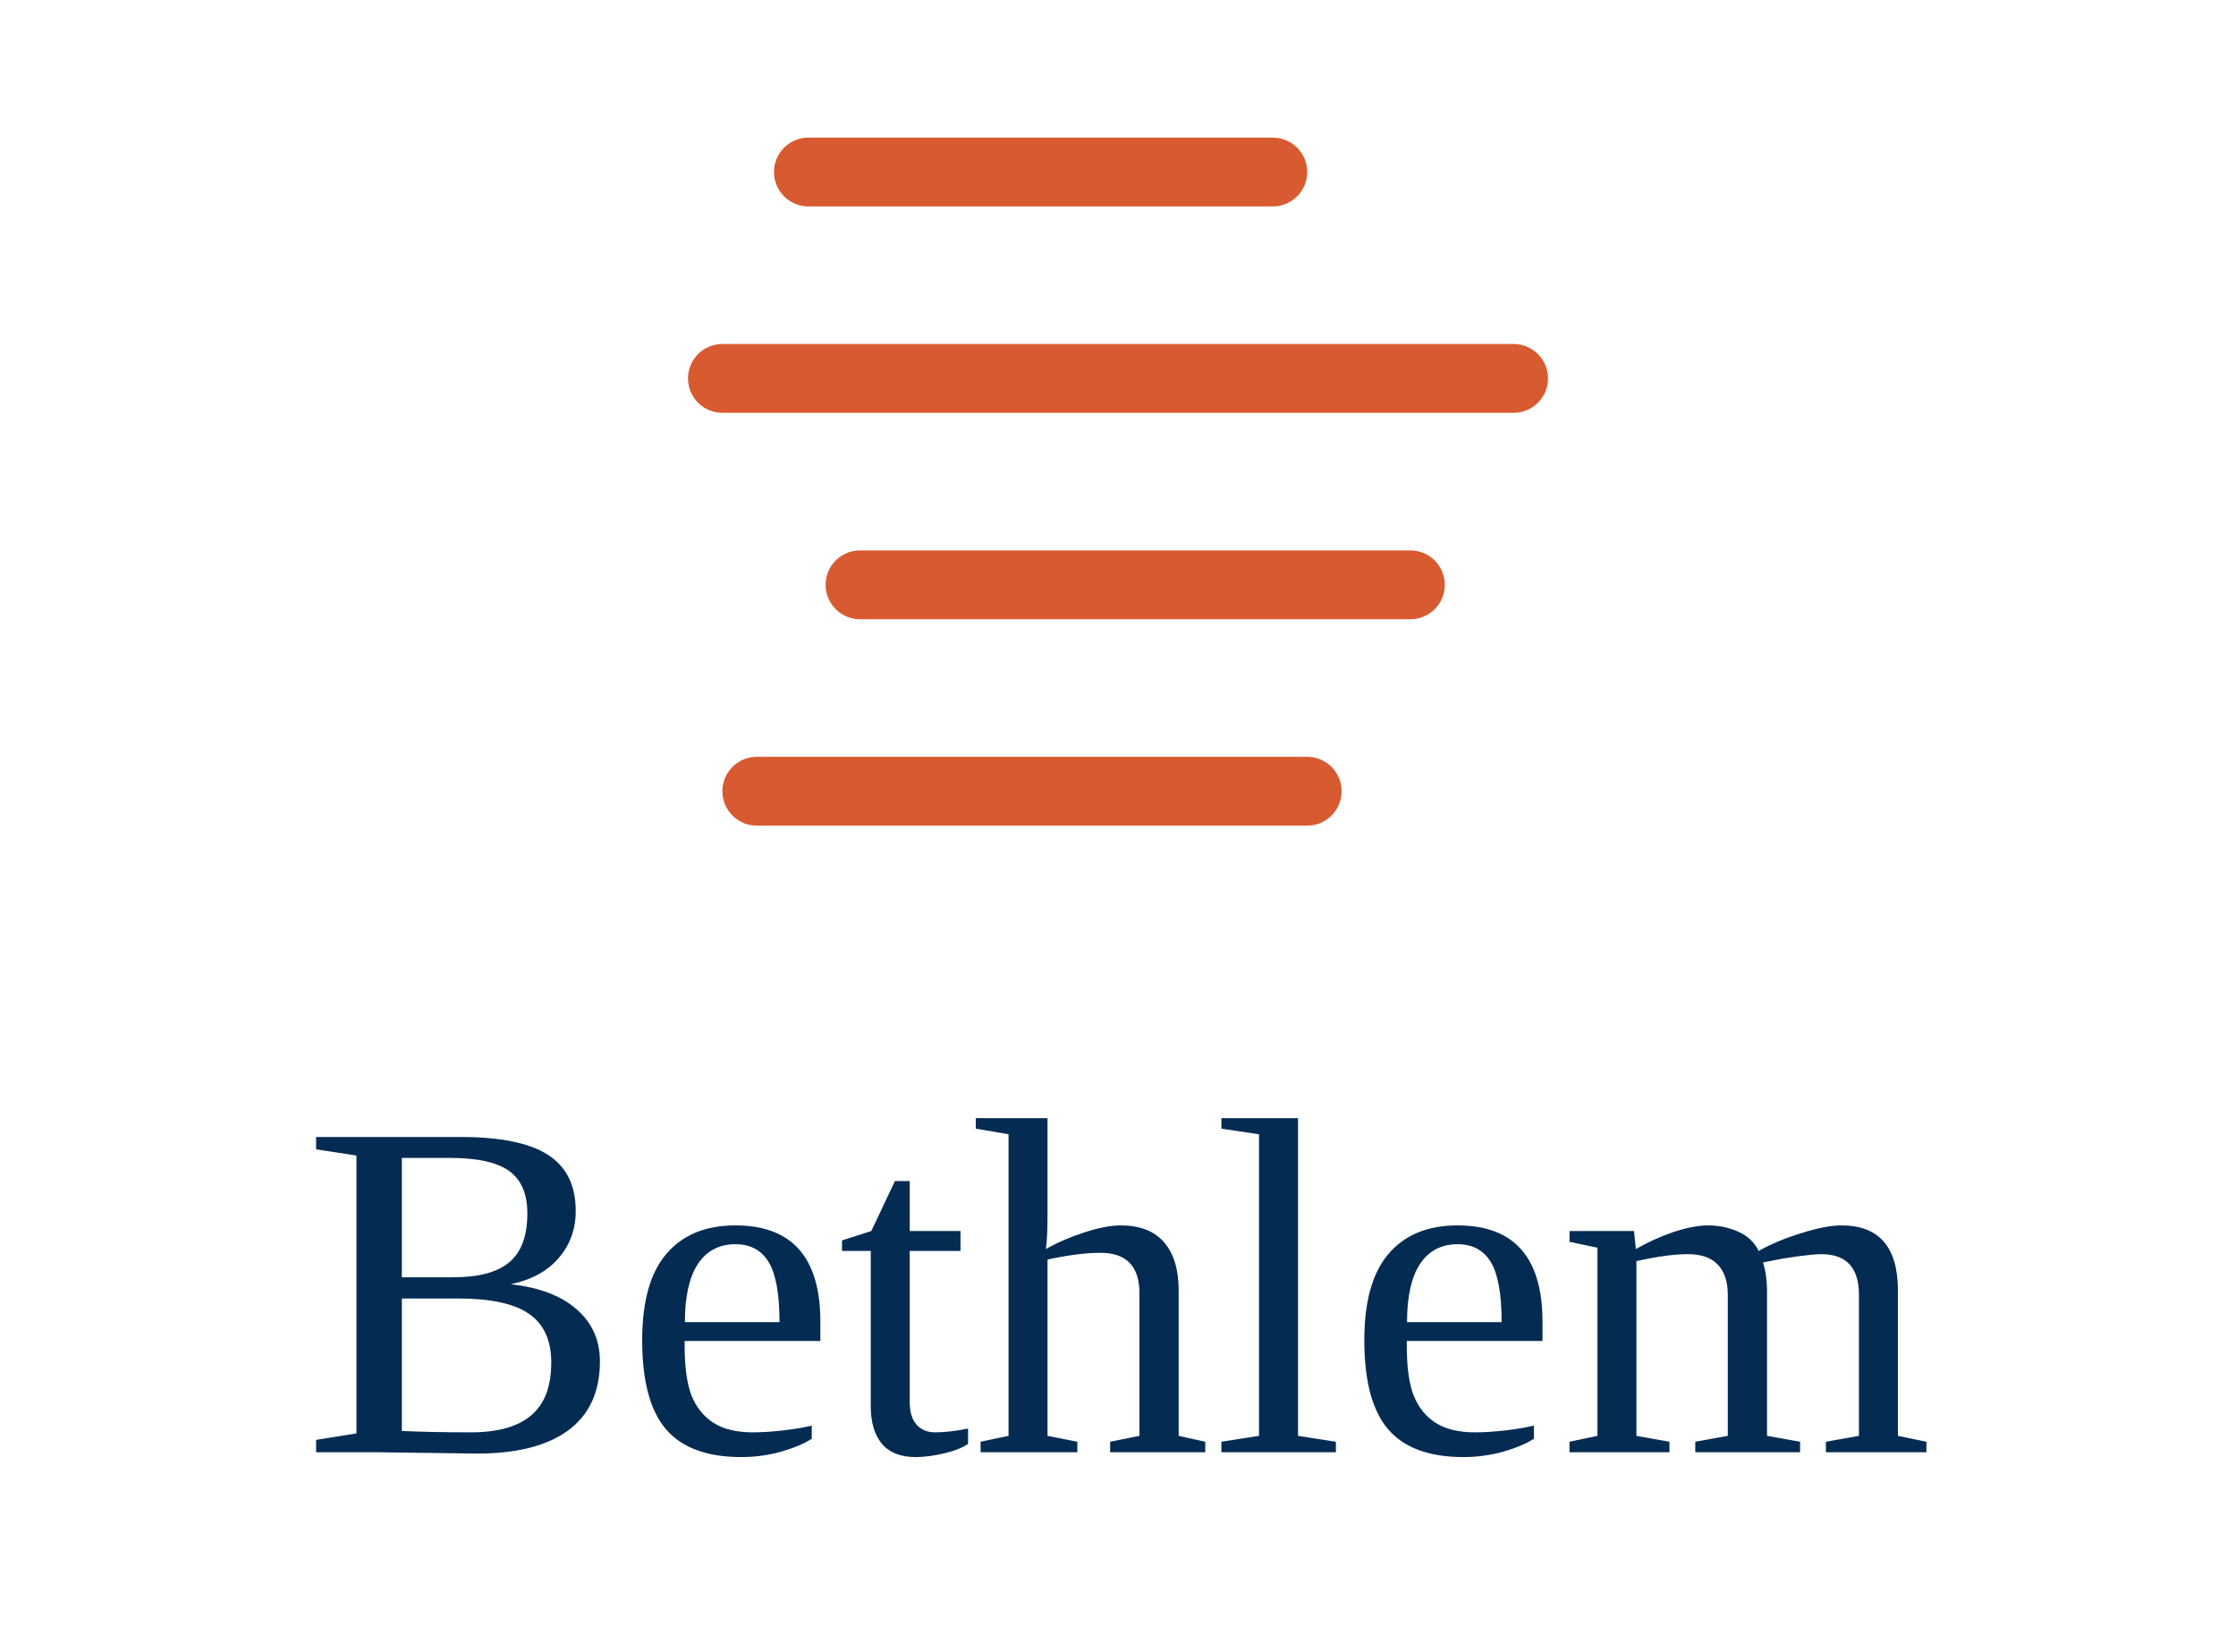
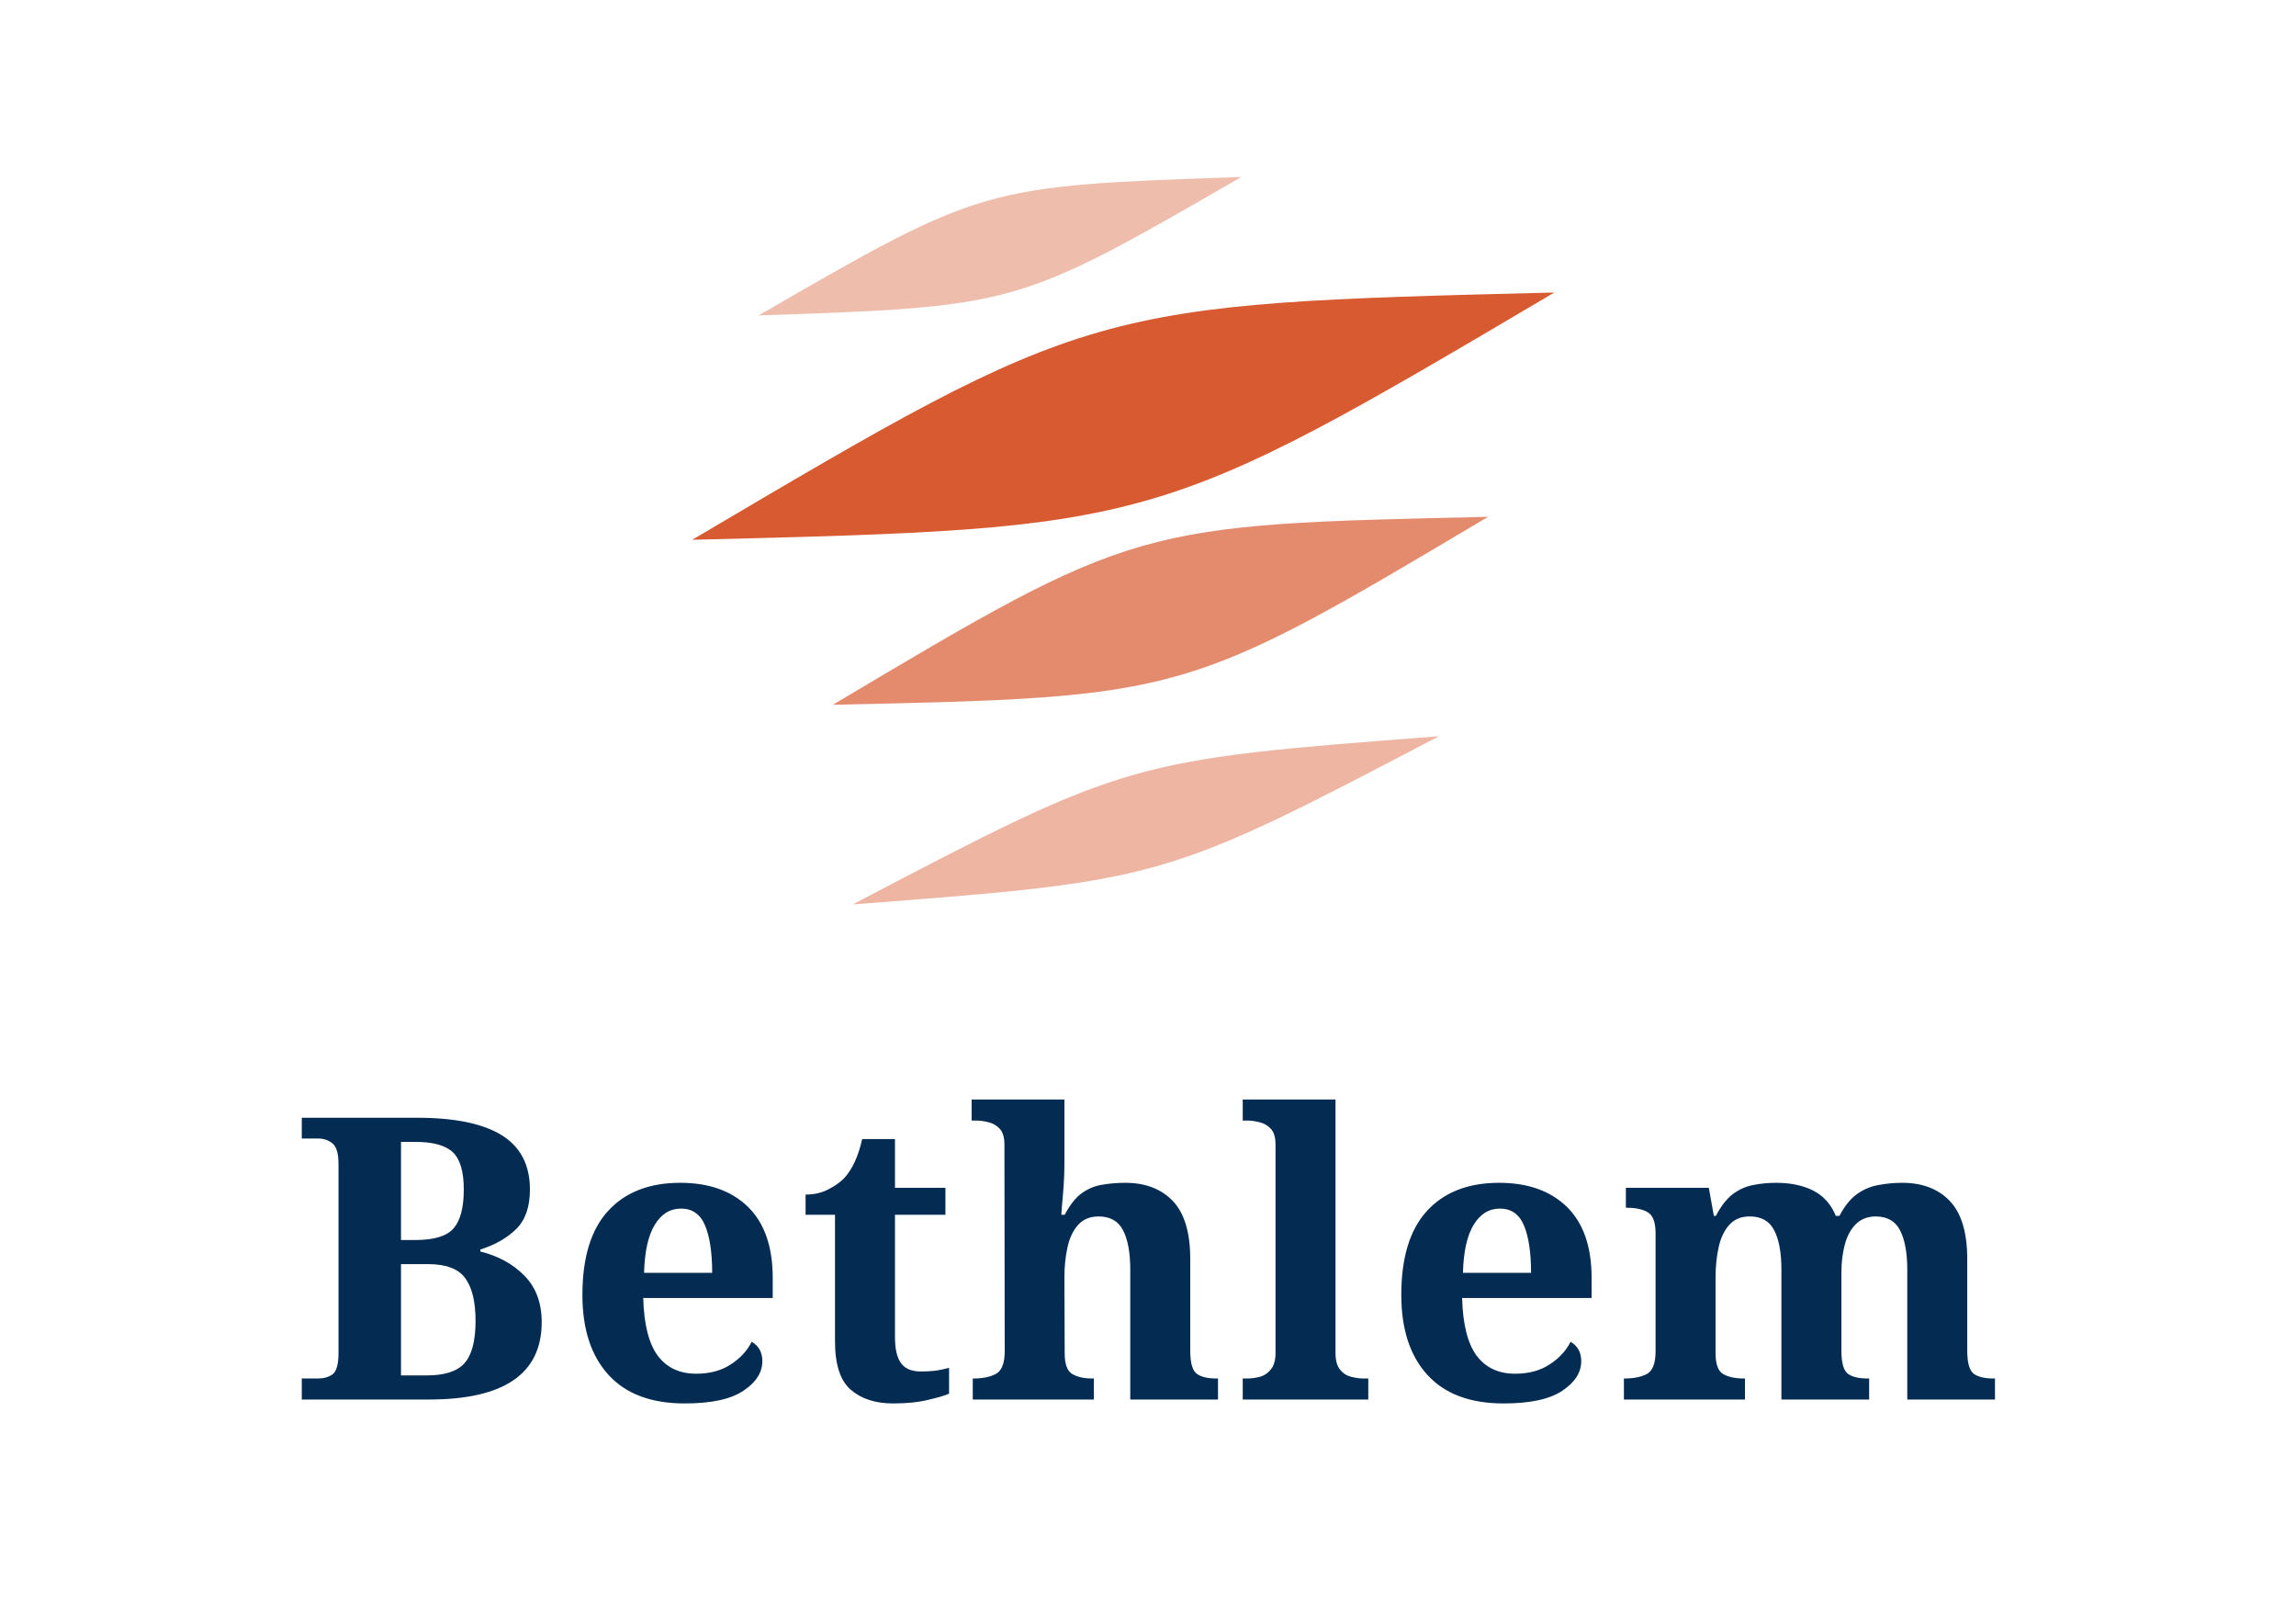
- <svg xmlns="http://www.w3.org/2000/svg" viewBox="0 0 130 96">
-   <defs>
-     
-   </defs>
-   <g transform="translate(40,0)">
-     <line x1="7" y1="10" x2="34" y2="10" stroke="#D85A30" stroke-width="4" stroke-linecap="round" />
-     <line x1="2" y1="22" x2="48" y2="22" stroke="#D85A30" stroke-width="4" stroke-linecap="round" />
-     <line x1="10" y1="34" x2="42" y2="34" stroke="#D85A30" stroke-width="4" stroke-linecap="round" />
-     <line x1="4" y1="46" x2="36" y2="46" stroke="#D85A30" stroke-width="4" stroke-linecap="round" />
+ <svg xmlns="http://www.w3.org/2000/svg" viewBox="0 0 128 90">
+   <g transform="translate(36,0) rotate(-16, 28, 28)">
+     <path d="M10,12 C24,8.5 24,8.5 38,12 C24,15.5 24,15.5 10,12Z" fill="#D85A30" opacity="0.40" />
+     <path d="M3,23 C28,16.5 28,16.5 53,23 C28,29.5 28,29.5 3,23Z" fill="#D85A30" opacity="1" />
+     <path d="M8,34 C27,29 27,29 46,34 C27,39 27,39 8,34Z" fill="#D85A30" opacity="0.70" />
+     <path d="M6,45 C23,41.5 23,41.5 40,45 C23,48.5 23,48.5 6,45Z" fill="#D85A30" opacity="0.45" />
  </g>
-   <text x="65" y="78" class="wm" font-size="28" fill="#042C53" dominant-baseline="middle" text-anchor="middle">Bethlem</text>
+   <text x="64" y="78" font-family="Lora,Georgia,serif" font-size="22" font-weight="700" fill="#042C53" text-anchor="middle" letter-spacing="0.02em">Bethlem</text>
</svg>
